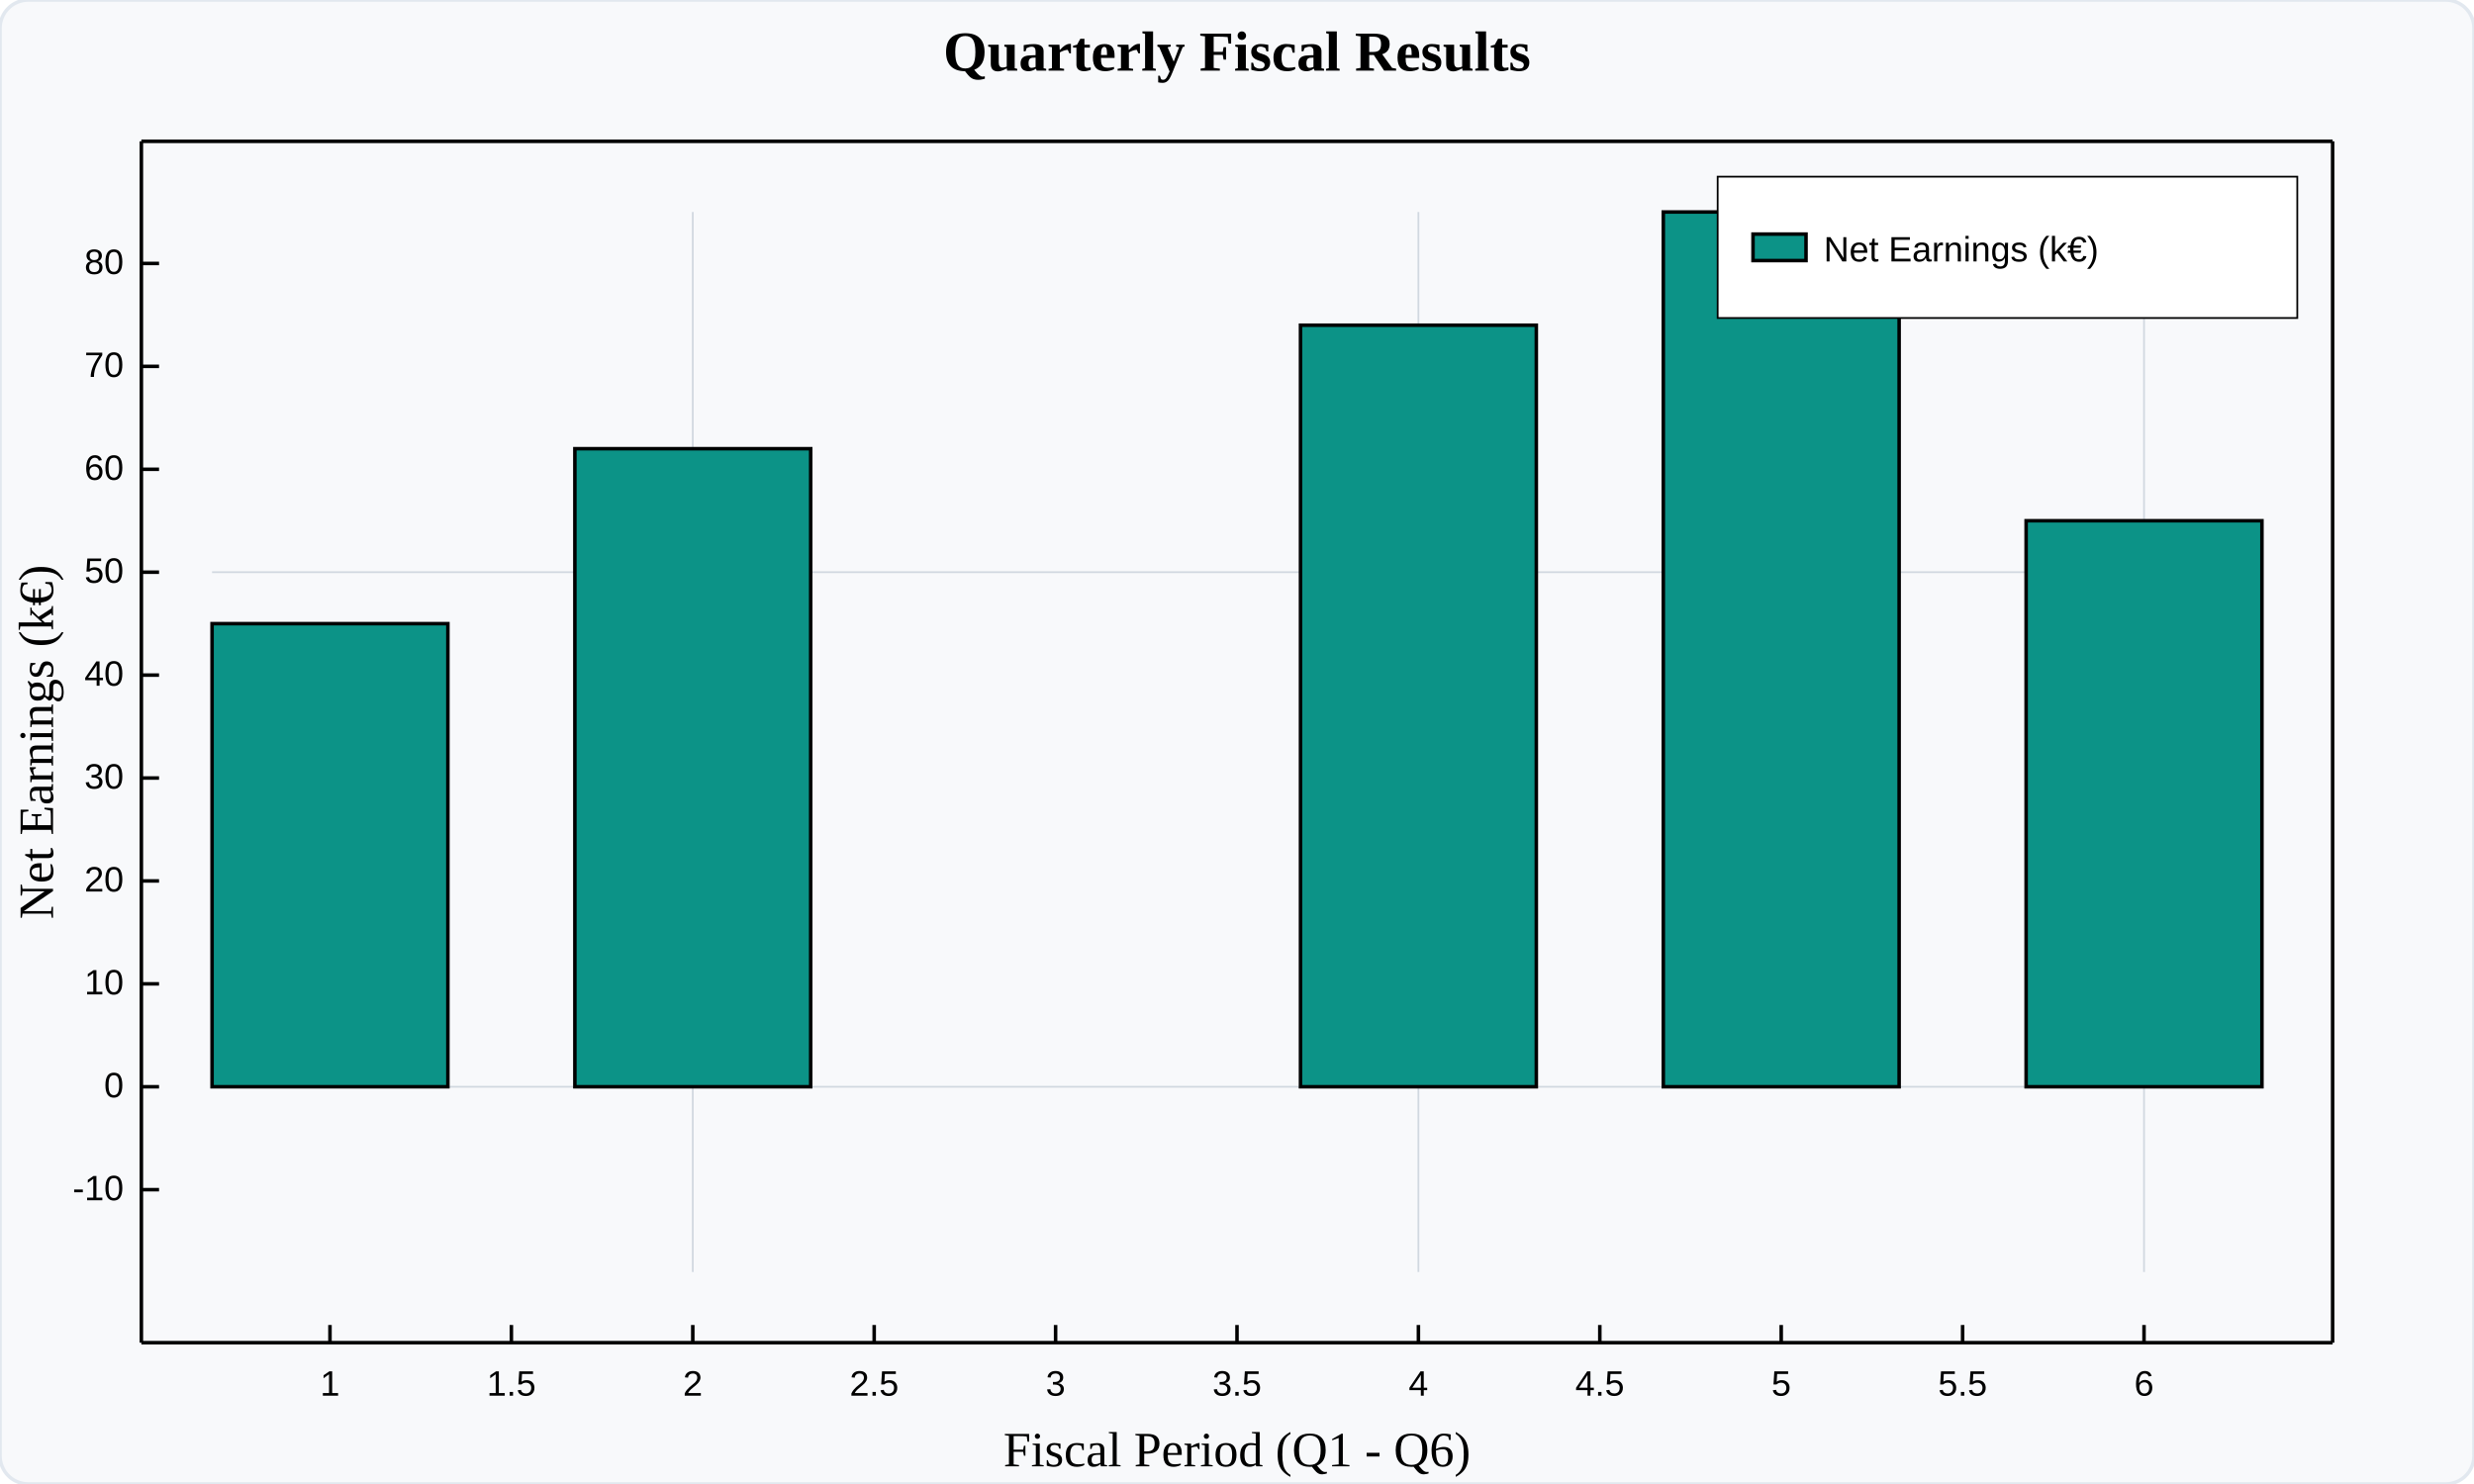
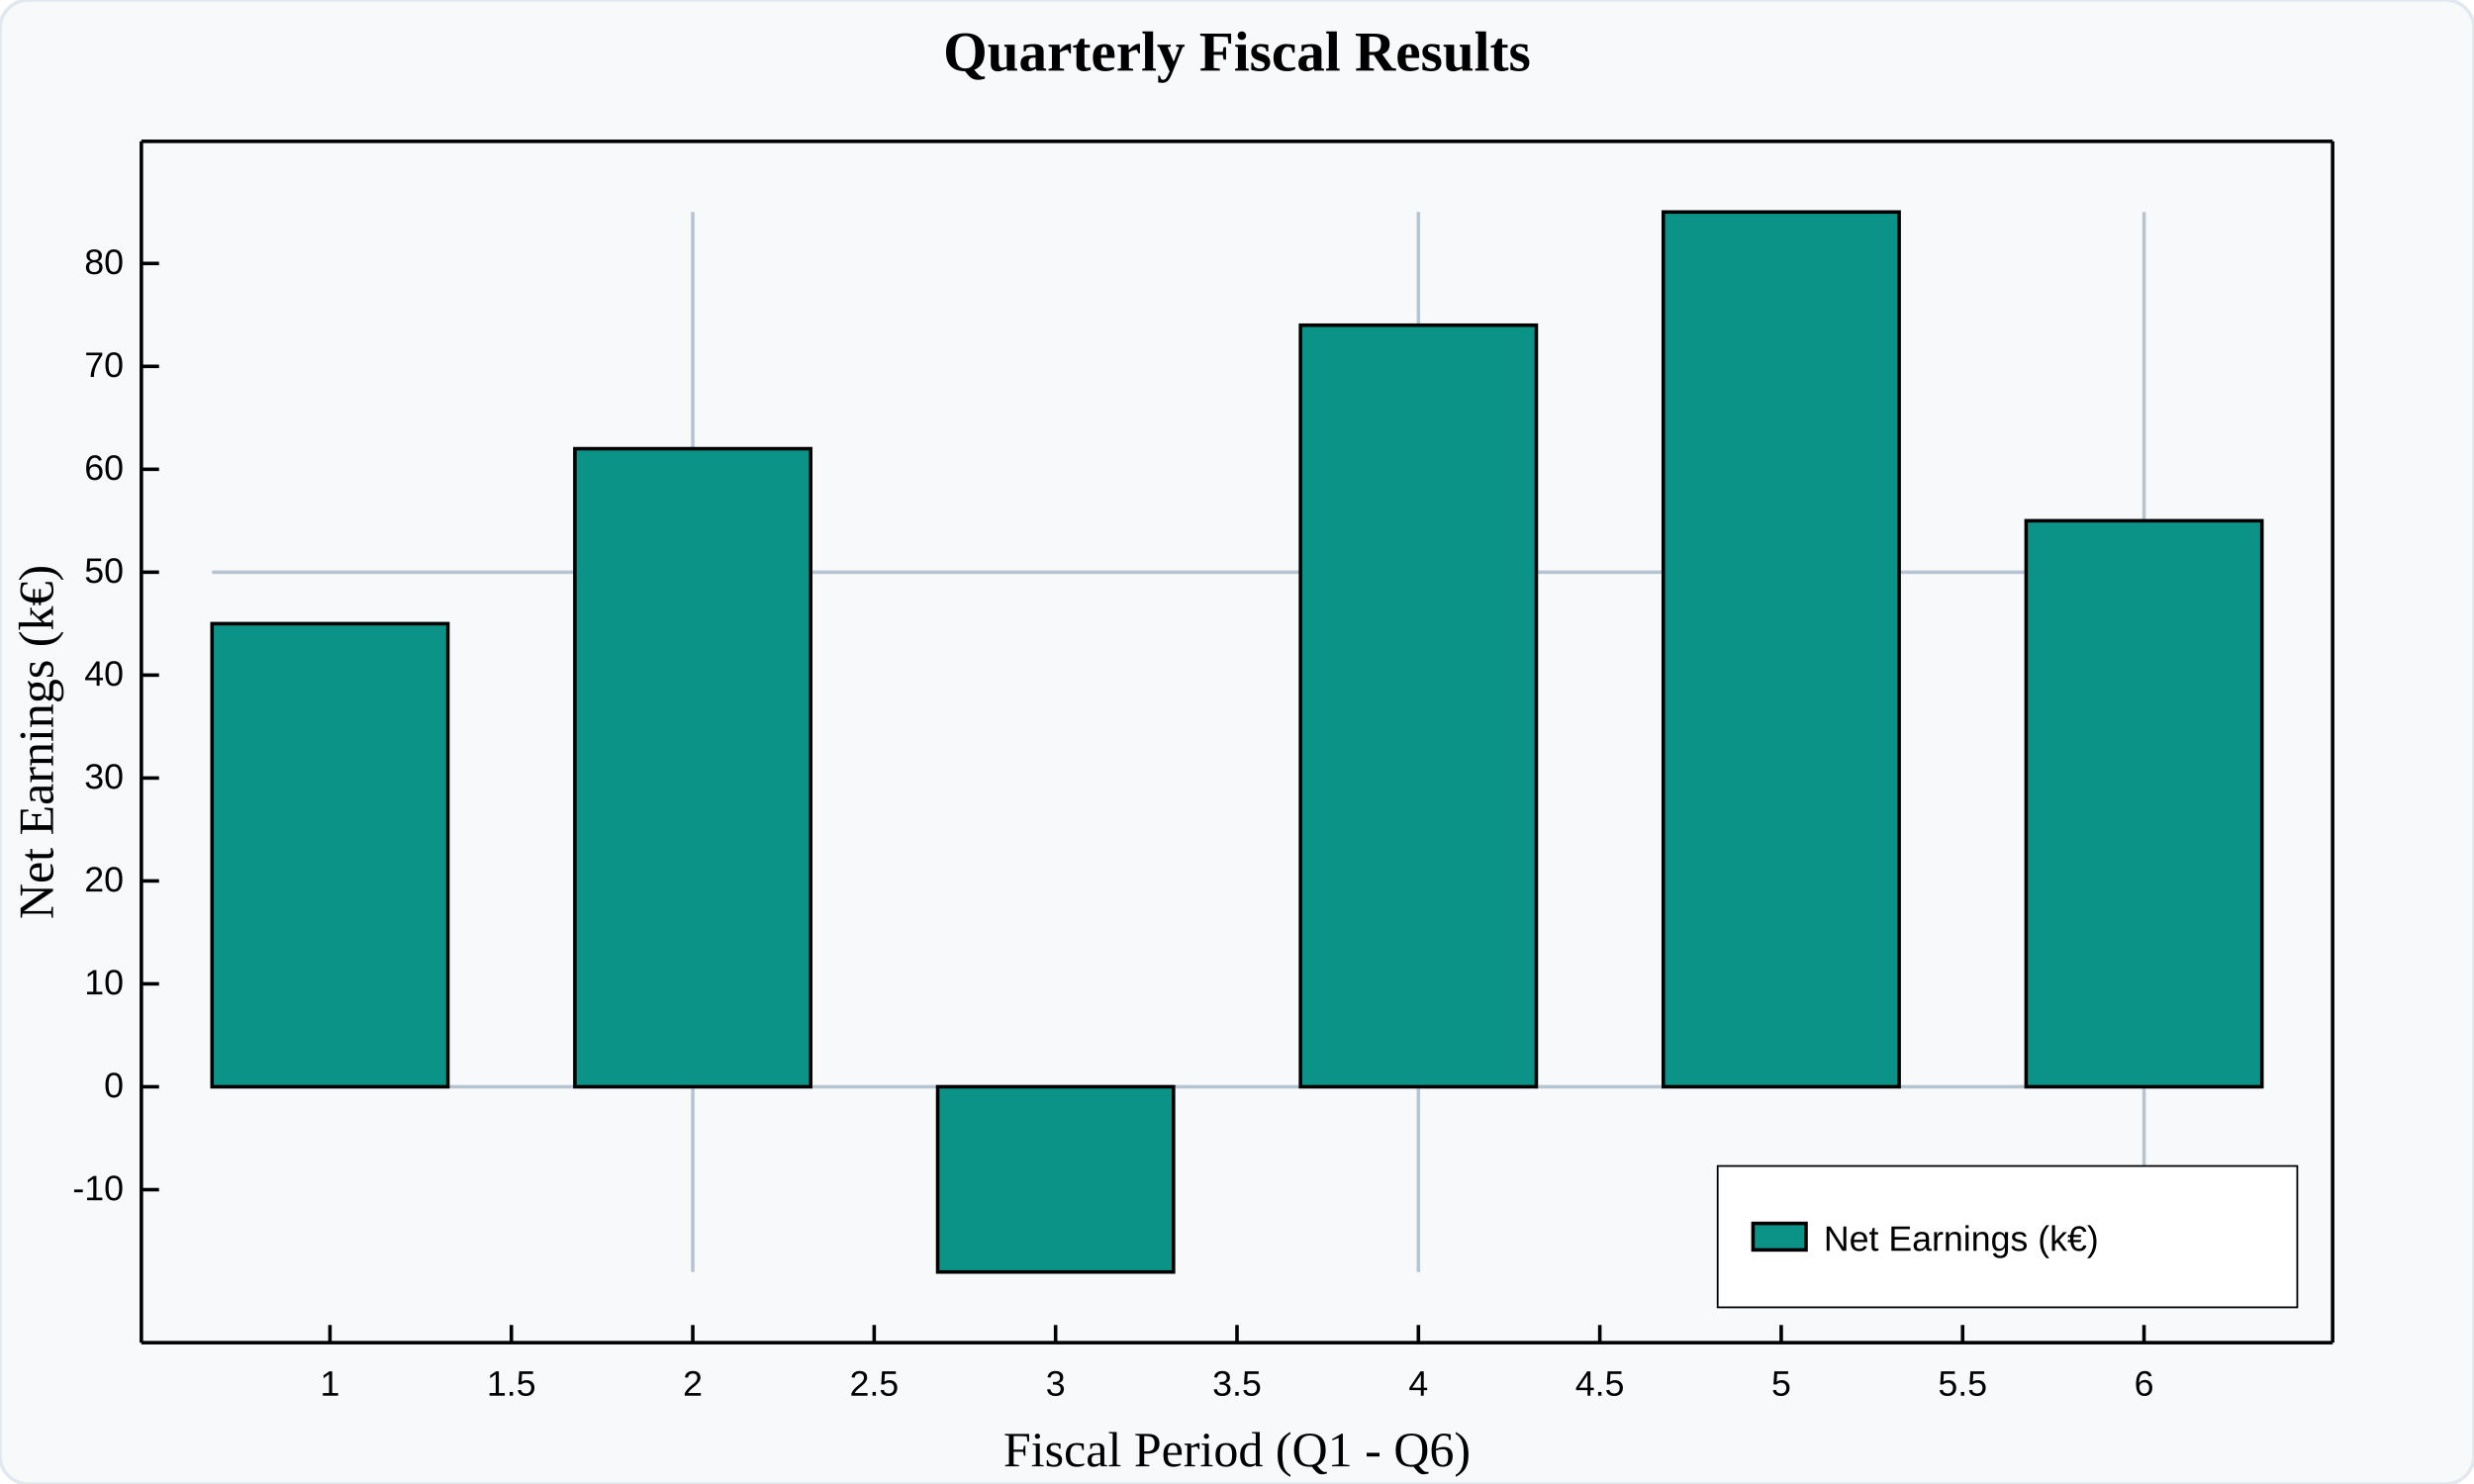
<svg xmlns="http://www.w3.org/2000/svg" width="700.000" height="420.000">
  <rect x="0.000" y="0.000" width="700.000" height="420.000" fill="rgba(248, 249, 251, 1.00)" stroke="rgba(226, 232, 239, 1.00)" stroke-width="1.000" rx="8.000" ry="8.000" />
-   <clipPath id="b28a5d4424b04122b59618b9161ac740">
+   <clipPath id="749b3c729e9d44f7808c0ae125d7697d">
    <rect x="40.000" y="40.000" width="620.000" height="340.000" fill="none" stroke="black" stroke-width="1.000" />
  </clipPath>
-   <line x1="196.018" y1="360.000" x2="196.018" y2="60.000" stroke="rgba(209, 216, 224, 1.00)" stroke-width="0.500" />
-   <line x1="401.327" y1="360.000" x2="401.327" y2="60.000" stroke="rgba(209, 216, 224, 1.00)" stroke-width="0.500" />
-   <line x1="606.637" y1="360.000" x2="606.637" y2="60.000" stroke="rgba(209, 216, 224, 1.00)" stroke-width="0.500" />
-   <line x1="60.000" y1="307.573" x2="640.000" y2="307.573" stroke="rgba(209, 216, 224, 1.00)" stroke-width="0.500" />
-   <line x1="60.000" y1="161.942" x2="640.000" y2="161.942" stroke="rgba(209, 216, 224, 1.00)" stroke-width="0.500" />
-   <g clip-path="url(#b28a5d4424b04122b59618b9161ac740)">
+   <line x1="196.018" y1="360.000" x2="196.018" y2="60.000" stroke="rgba(183, 196, 209, 1.00)" stroke-width="1.000" />
+   <line x1="401.327" y1="360.000" x2="401.327" y2="60.000" stroke="rgba(183, 196, 209, 1.00)" stroke-width="1.000" />
+   <line x1="606.637" y1="360.000" x2="606.637" y2="60.000" stroke="rgba(183, 196, 209, 1.00)" stroke-width="1.000" />
+   <line x1="60.000" y1="307.573" x2="640.000" y2="307.573" stroke="rgba(183, 196, 209, 1.00)" stroke-width="1.000" />
+   <line x1="60.000" y1="161.942" x2="640.000" y2="161.942" stroke="rgba(183, 196, 209, 1.00)" stroke-width="1.000" />
+   <g clip-path="url(#749b3c729e9d44f7808c0ae125d7697d)">
    <rect x="60.000" y="176.505" width="66.726" height="131.068" fill="rgba(12, 147, 135, 1.00)" stroke="black" stroke-width="1.000" />
    <rect x="162.655" y="126.990" width="66.726" height="180.583" fill="rgba(12, 147, 135, 1.00)" stroke="black" stroke-width="1.000" />
-     <rect x="265.310" y="360.000" width="66.726" height="-52.427" fill="rgba(12, 147, 135, 1.00)" stroke="black" stroke-width="1.000" />
+     <rect x="265.310" y="307.573" width="66.726" height="52.427" fill="rgba(12, 147, 135, 1.00)" stroke="black" stroke-width="1.000" />
    <rect x="367.965" y="92.039" width="66.726" height="215.534" fill="rgba(12, 147, 135, 1.00)" stroke="black" stroke-width="1.000" />
    <rect x="470.620" y="60.000" width="66.726" height="247.573" fill="rgba(12, 147, 135, 1.00)" stroke="black" stroke-width="1.000" />
    <rect x="573.274" y="147.379" width="66.726" height="160.194" fill="rgba(12, 147, 135, 1.00)" stroke="black" stroke-width="1.000" />
  </g>
  <line x1="40.000" y1="380.000" x2="660.000" y2="380.000" stroke="rgba(0, 0, 0, 1.00)" stroke-width="1.000" />
  <line x1="40.000" y1="40.000" x2="660.000" y2="40.000" stroke="rgba(0, 0, 0, 1.00)" stroke-width="1.000" />
  <line x1="40.000" y1="380.000" x2="40.000" y2="40.000" stroke="rgba(0, 0, 0, 1.00)" stroke-width="1.000" />
  <line x1="660.000" y1="380.000" x2="660.000" y2="40.000" stroke="rgba(0, 0, 0, 1.00)" stroke-width="1.000" />
  <line x1="93.363" y1="380.000" x2="93.363" y2="375.000" stroke="rgba(0, 0, 0, 1.00)" stroke-width="1.000" />
  <text x="93.363" y="395.000" font-family="Arial, sans-serif" font-size="10.000" text-anchor="middle" fill="rgba(0, 0, 0, 1.00)">1</text>
  <line x1="144.690" y1="380.000" x2="144.690" y2="375.000" stroke="rgba(0, 0, 0, 1.00)" stroke-width="1.000" />
  <text x="144.690" y="395.000" font-family="Arial, sans-serif" font-size="10.000" text-anchor="middle" fill="rgba(0, 0, 0, 1.00)">1.5</text>
  <line x1="196.018" y1="380.000" x2="196.018" y2="375.000" stroke="rgba(0, 0, 0, 1.00)" stroke-width="1.000" />
  <text x="196.018" y="395.000" font-family="Arial, sans-serif" font-size="10.000" text-anchor="middle" fill="rgba(0, 0, 0, 1.00)">2</text>
  <line x1="247.345" y1="380.000" x2="247.345" y2="375.000" stroke="rgba(0, 0, 0, 1.00)" stroke-width="1.000" />
  <text x="247.345" y="395.000" font-family="Arial, sans-serif" font-size="10.000" text-anchor="middle" fill="rgba(0, 0, 0, 1.00)">2.5</text>
  <line x1="298.673" y1="380.000" x2="298.673" y2="375.000" stroke="rgba(0, 0, 0, 1.00)" stroke-width="1.000" />
  <text x="298.673" y="395.000" font-family="Arial, sans-serif" font-size="10.000" text-anchor="middle" fill="rgba(0, 0, 0, 1.00)">3</text>
  <line x1="350.000" y1="380.000" x2="350.000" y2="375.000" stroke="rgba(0, 0, 0, 1.00)" stroke-width="1.000" />
  <text x="350.000" y="395.000" font-family="Arial, sans-serif" font-size="10.000" text-anchor="middle" fill="rgba(0, 0, 0, 1.00)">3.5</text>
  <line x1="401.327" y1="380.000" x2="401.327" y2="375.000" stroke="rgba(0, 0, 0, 1.00)" stroke-width="1.000" />
  <text x="401.327" y="395.000" font-family="Arial, sans-serif" font-size="10.000" text-anchor="middle" fill="rgba(0, 0, 0, 1.00)">4</text>
  <line x1="452.655" y1="380.000" x2="452.655" y2="375.000" stroke="rgba(0, 0, 0, 1.00)" stroke-width="1.000" />
  <text x="452.655" y="395.000" font-family="Arial, sans-serif" font-size="10.000" text-anchor="middle" fill="rgba(0, 0, 0, 1.00)">4.5</text>
  <line x1="503.982" y1="380.000" x2="503.982" y2="375.000" stroke="rgba(0, 0, 0, 1.00)" stroke-width="1.000" />
  <text x="503.982" y="395.000" font-family="Arial, sans-serif" font-size="10.000" text-anchor="middle" fill="rgba(0, 0, 0, 1.00)">5</text>
  <line x1="555.310" y1="380.000" x2="555.310" y2="375.000" stroke="rgba(0, 0, 0, 1.00)" stroke-width="1.000" />
  <text x="555.310" y="395.000" font-family="Arial, sans-serif" font-size="10.000" text-anchor="middle" fill="rgba(0, 0, 0, 1.00)">5.5</text>
  <line x1="606.637" y1="380.000" x2="606.637" y2="375.000" stroke="rgba(0, 0, 0, 1.00)" stroke-width="1.000" />
  <text x="606.637" y="395.000" font-family="Arial, sans-serif" font-size="10.000" text-anchor="middle" fill="rgba(0, 0, 0, 1.00)">6</text>
  <line x1="40.000" y1="336.699" x2="45.000" y2="336.699" stroke="rgba(0, 0, 0, 1.00)" stroke-width="1.000" />
  <text x="35.000" y="339.699" font-family="Arial, sans-serif" font-size="10.000" text-anchor="end" fill="rgba(0, 0, 0, 1.00)">-10</text>
  <line x1="40.000" y1="307.573" x2="45.000" y2="307.573" stroke="rgba(0, 0, 0, 1.00)" stroke-width="1.000" />
  <text x="35.000" y="310.573" font-family="Arial, sans-serif" font-size="10.000" text-anchor="end" fill="rgba(0, 0, 0, 1.00)">0</text>
  <line x1="40.000" y1="278.447" x2="45.000" y2="278.447" stroke="rgba(0, 0, 0, 1.00)" stroke-width="1.000" />
  <text x="35.000" y="281.447" font-family="Arial, sans-serif" font-size="10.000" text-anchor="end" fill="rgba(0, 0, 0, 1.00)">10</text>
  <line x1="40.000" y1="249.320" x2="45.000" y2="249.320" stroke="rgba(0, 0, 0, 1.00)" stroke-width="1.000" />
  <text x="35.000" y="252.320" font-family="Arial, sans-serif" font-size="10.000" text-anchor="end" fill="rgba(0, 0, 0, 1.00)">20</text>
  <line x1="40.000" y1="220.194" x2="45.000" y2="220.194" stroke="rgba(0, 0, 0, 1.00)" stroke-width="1.000" />
  <text x="35.000" y="223.194" font-family="Arial, sans-serif" font-size="10.000" text-anchor="end" fill="rgba(0, 0, 0, 1.00)">30</text>
  <line x1="40.000" y1="191.068" x2="45.000" y2="191.068" stroke="rgba(0, 0, 0, 1.00)" stroke-width="1.000" />
  <text x="35.000" y="194.068" font-family="Arial, sans-serif" font-size="10.000" text-anchor="end" fill="rgba(0, 0, 0, 1.00)">40</text>
  <line x1="40.000" y1="161.942" x2="45.000" y2="161.942" stroke="rgba(0, 0, 0, 1.00)" stroke-width="1.000" />
  <text x="35.000" y="164.942" font-family="Arial, sans-serif" font-size="10.000" text-anchor="end" fill="rgba(0, 0, 0, 1.00)">50</text>
  <line x1="40.000" y1="132.816" x2="45.000" y2="132.816" stroke="rgba(0, 0, 0, 1.00)" stroke-width="1.000" />
  <text x="35.000" y="135.816" font-family="Arial, sans-serif" font-size="10.000" text-anchor="end" fill="rgba(0, 0, 0, 1.00)">60</text>
  <line x1="40.000" y1="103.689" x2="45.000" y2="103.689" stroke="rgba(0, 0, 0, 1.00)" stroke-width="1.000" />
  <text x="35.000" y="106.689" font-family="Arial, sans-serif" font-size="10.000" text-anchor="end" fill="rgba(0, 0, 0, 1.00)">70</text>
  <line x1="40.000" y1="74.563" x2="45.000" y2="74.563" stroke="rgba(0, 0, 0, 1.00)" stroke-width="1.000" />
  <text x="35.000" y="77.563" font-family="Arial, sans-serif" font-size="10.000" text-anchor="end" fill="rgba(0, 0, 0, 1.00)">80</text>
  <text x="350" y="20" text-anchor="middle" font-size="16" font-weight="bold">Quarterly Fiscal Results</text>
  <text x="350" y="415" text-anchor="middle" font-size="14">Fiscal Period (Q1 - Q6)</text>
  <text x="15" y="210" text-anchor="middle" font-size="14" transform="rotate(-90, 15, 210)">Net Earnings (k€)</text>
-   <rect x="486.000" y="50.000" width="164.000" height="40.000" fill="rgba(255, 255, 255, 1.00)" stroke="rgba(0, 0, 0, 1.00)" stroke-width="0.500" />
-   <rect x="496.000" y="66.250" width="15.000" height="7.500" fill="rgba(12, 147, 135, 1.00)" stroke="black" stroke-width="1.000" />
-   <text x="516.000" y="74.000" font-family="Arial, sans-serif" font-size="10.000" text-anchor="start" fill="rgba(0, 0, 0, 1.00)">Net Earnings (k€)</text>
+   <rect x="486.000" y="330.000" width="164.000" height="40.000" fill="rgba(255, 255, 255, 1.00)" stroke="rgba(0, 0, 0, 1.00)" stroke-width="0.500" />
+   <rect x="496.000" y="346.250" width="15.000" height="7.500" fill="rgba(12, 147, 135, 1.00)" stroke="black" stroke-width="1.000" />
+   <text x="516.000" y="354.000" font-family="Arial, sans-serif" font-size="10.000" text-anchor="start" fill="rgba(0, 0, 0, 1.00)">Net Earnings (k€)</text>
</svg>
